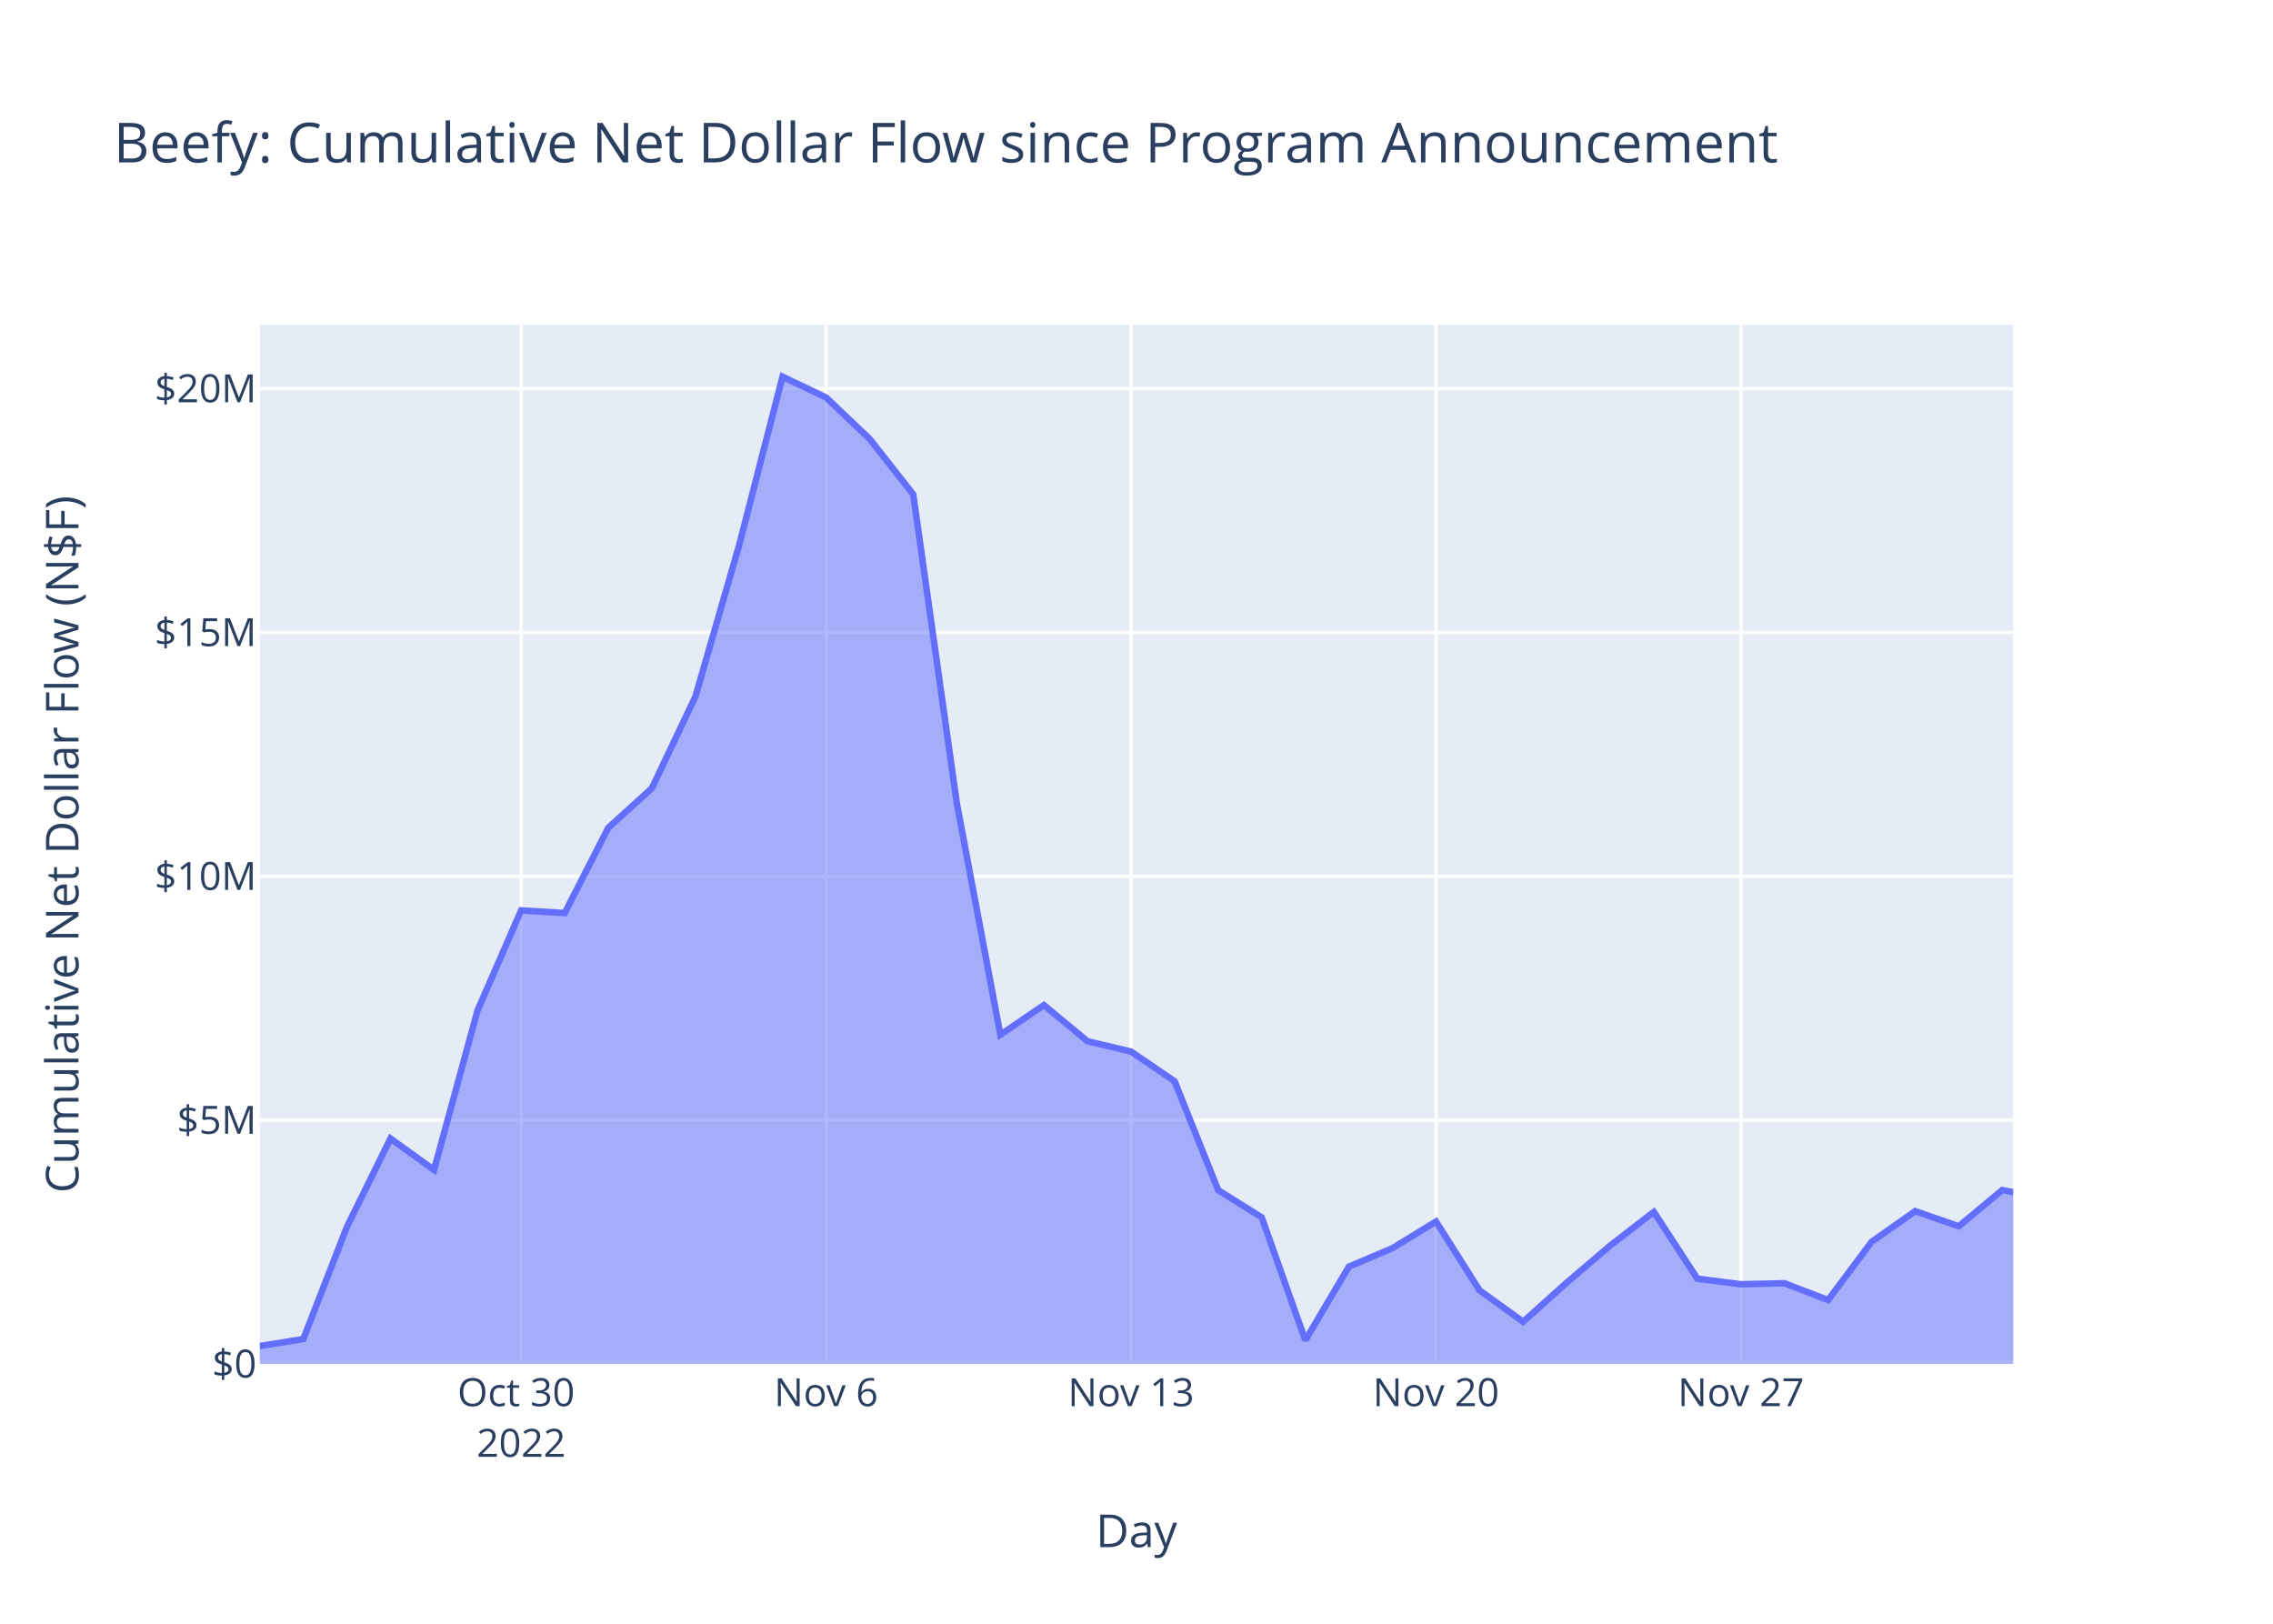
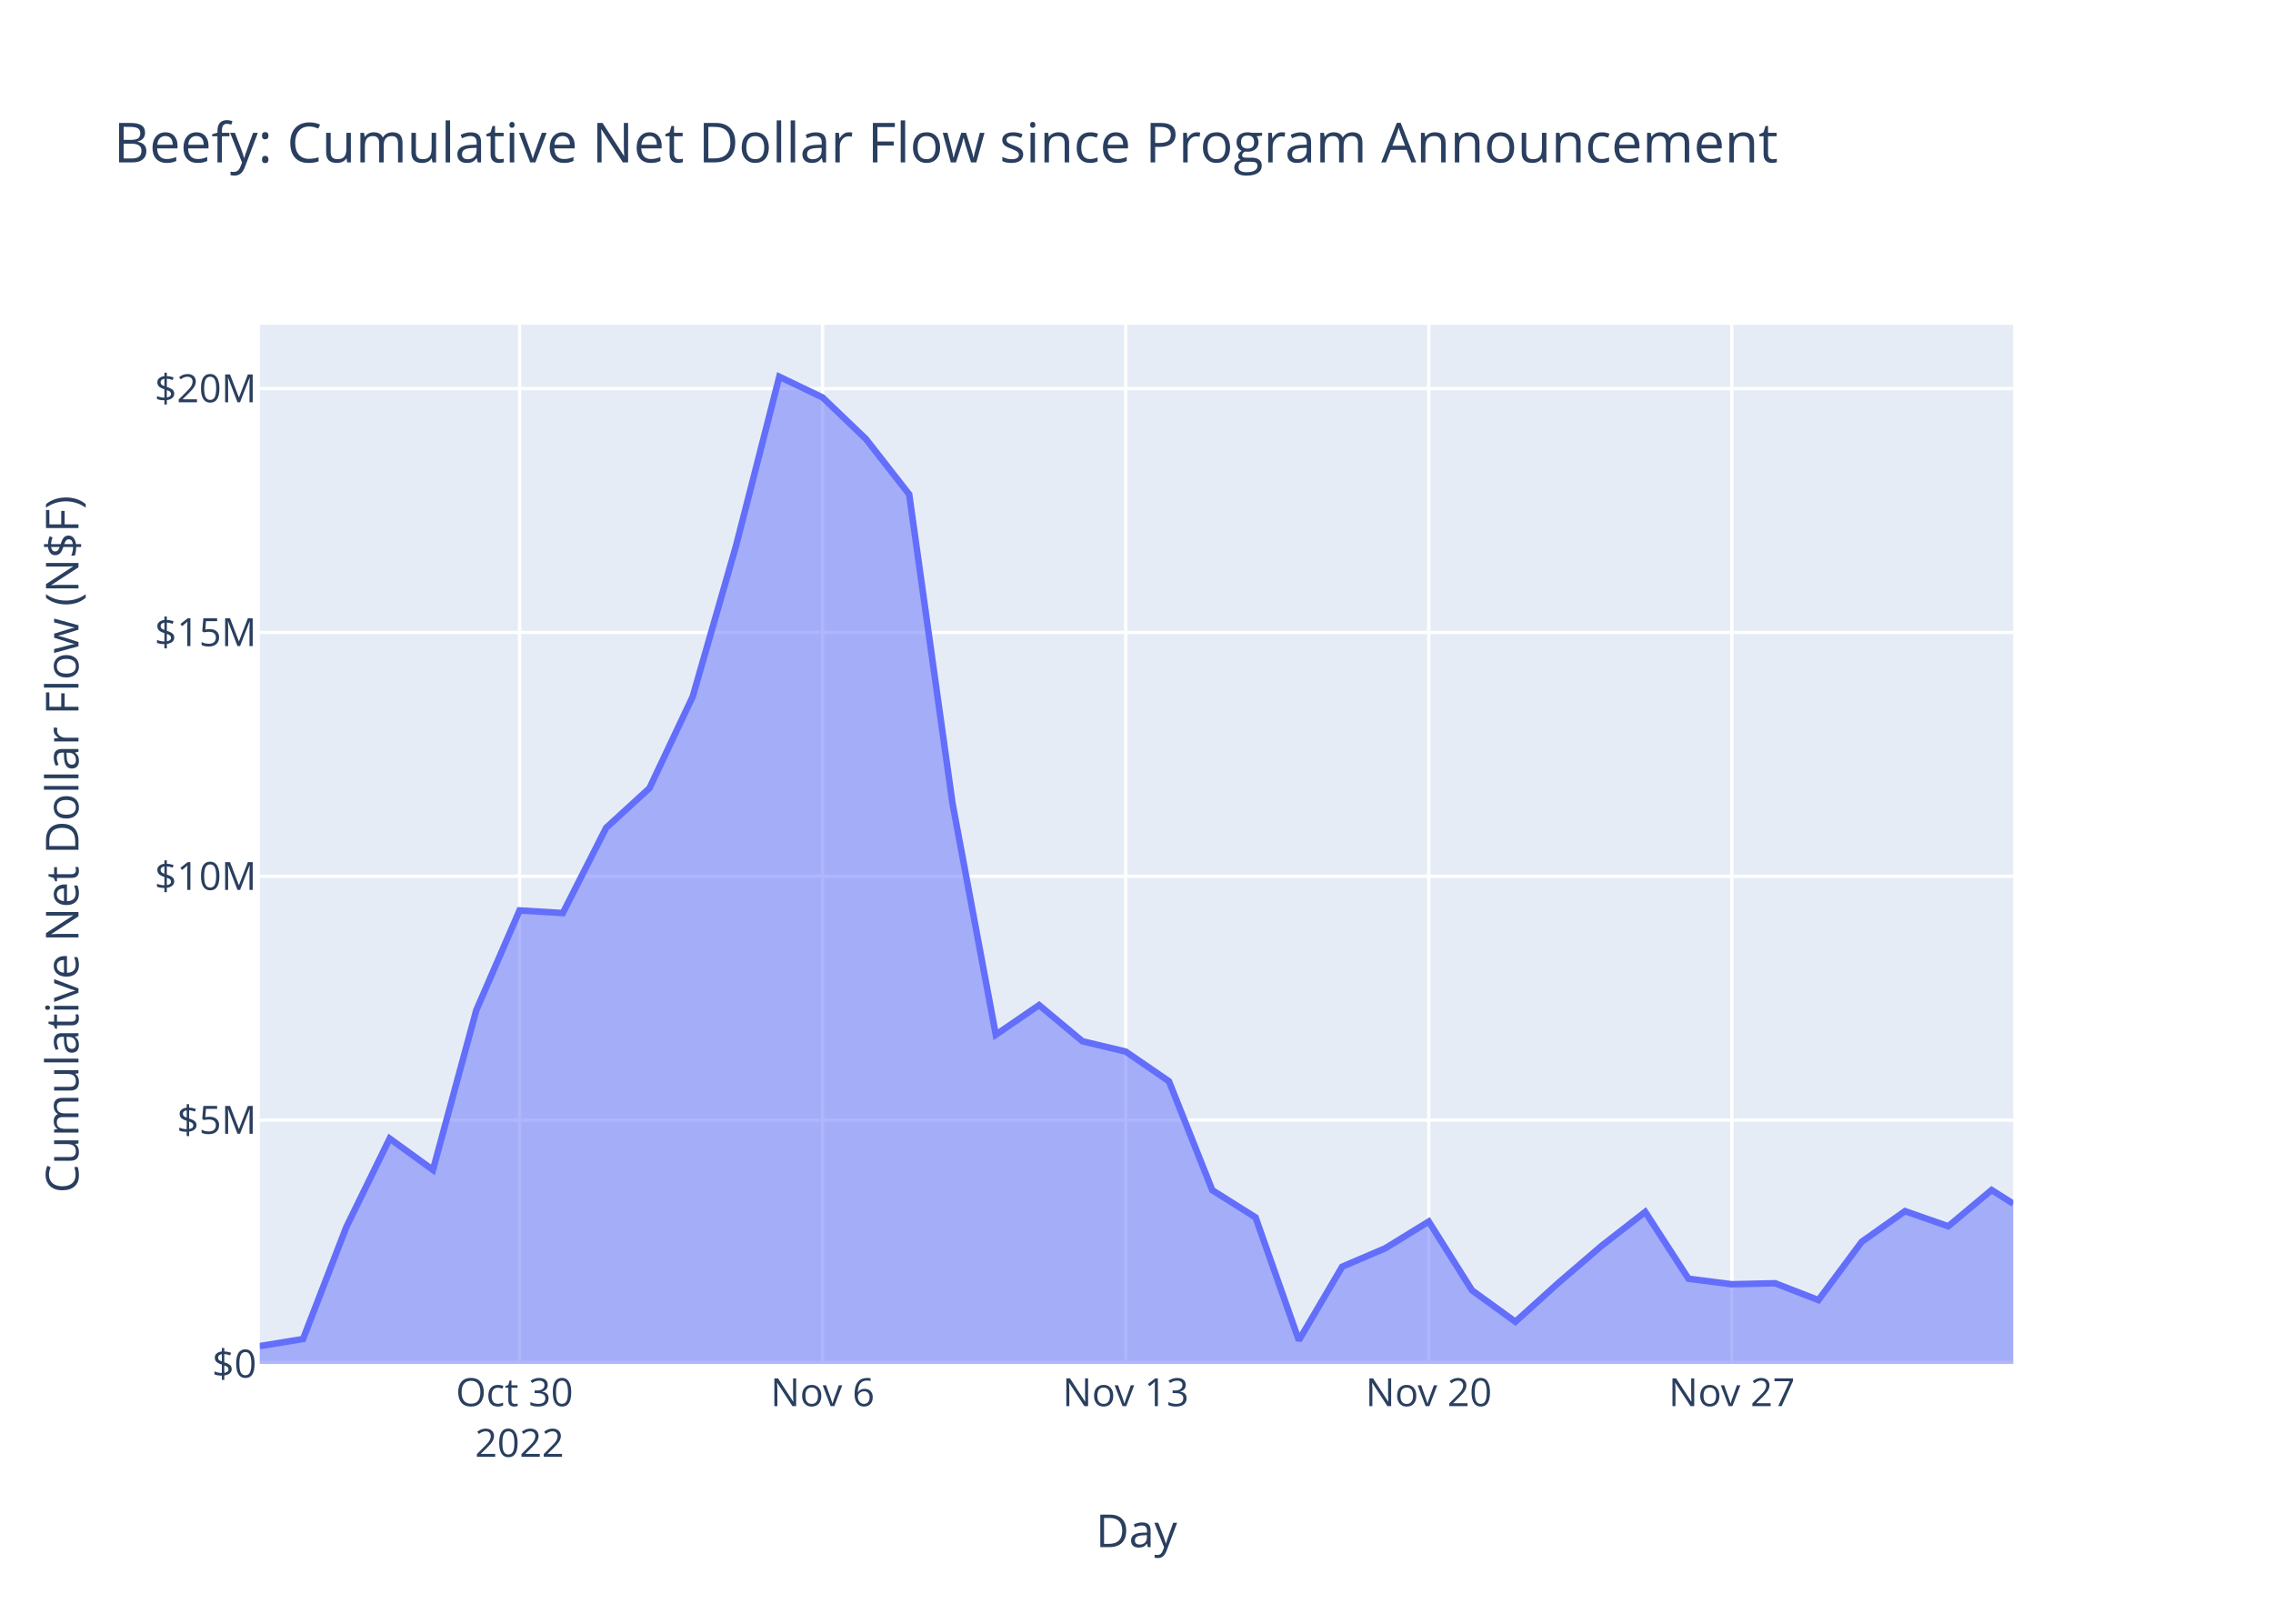
<svg xmlns="http://www.w3.org/2000/svg" class="main-svg" width="700" height="500" style="" viewBox="0 0 700 500">
  <rect x="0" y="0" width="700" height="500" style="fill: rgb(255, 255, 255); fill-opacity: 1;" />
-   <defs id="defs-6fc76a">
+   <defs id="defs-baf6d2">
    <g class="clips">
-       <clipPath id="clip6fc76axyplot" class="plotclip">
+       <clipPath id="clipbaf6d2xyplot" class="plotclip">
        <rect width="540" height="320" />
      </clipPath>
-       <clipPath class="axesclip" id="clip6fc76ax">
+       <clipPath class="axesclip" id="clipbaf6d2x">
        <rect x="80" y="0" width="540" height="500" />
      </clipPath>
-       <clipPath class="axesclip" id="clip6fc76ay">
+       <clipPath class="axesclip" id="clipbaf6d2y">
        <rect x="0" y="100" width="700" height="320" />
      </clipPath>
-       <clipPath class="axesclip" id="clip6fc76axy">
+       <clipPath class="axesclip" id="clipbaf6d2xy">
        <rect x="80" y="100" width="540" height="320" />
      </clipPath>
    </g>
    <g class="gradients" />
    <g class="patterns" />
  </defs>
  <g class="bglayer">
    <rect class="bg" x="80" y="100" width="540" height="320" style="fill: rgb(229, 236, 246); fill-opacity: 1; stroke-width: 0;" />
  </g>
  <g class="layer-below">
    <g class="imagelayer" />
    <g class="shapelayer" />
  </g>
  <g class="cartesianlayer">
    <g class="subplot xy">
      <g class="layer-subplot">
        <g class="shapelayer" />
        <g class="imagelayer" />
      </g>
      <g class="minor-gridlayer">
        <g class="x" />
        <g class="y" />
      </g>
      <g class="gridlayer">
        <g class="x">
-           <path class="xgrid crisp" transform="translate(160.5,0)" d="M0,100v320" style="stroke: rgb(255, 255, 255); stroke-opacity: 1; stroke-width: 1px;" />
-           <path class="xgrid crisp" transform="translate(254.41,0)" d="M0,100v320" style="stroke: rgb(255, 255, 255); stroke-opacity: 1; stroke-width: 1px;" />
-           <path class="xgrid crisp" transform="translate(348.32,0)" d="M0,100v320" style="stroke: rgb(255, 255, 255); stroke-opacity: 1; stroke-width: 1px;" />
-           <path class="xgrid crisp" transform="translate(442.24,0)" d="M0,100v320" style="stroke: rgb(255, 255, 255); stroke-opacity: 1; stroke-width: 1px;" />
-           <path class="xgrid crisp" transform="translate(536.15,0)" d="M0,100v320" style="stroke: rgb(255, 255, 255); stroke-opacity: 1; stroke-width: 1px;" />
+           <path class="xgrid crisp" transform="translate(160,0)" d="M0,100v320" style="stroke: rgb(255, 255, 255); stroke-opacity: 1; stroke-width: 1px;" />
+           <path class="xgrid crisp" transform="translate(253.33,0)" d="M0,100v320" style="stroke: rgb(255, 255, 255); stroke-opacity: 1; stroke-width: 1px;" />
+           <path class="xgrid crisp" transform="translate(346.67,0)" d="M0,100v320" style="stroke: rgb(255, 255, 255); stroke-opacity: 1; stroke-width: 1px;" />
+           <path class="xgrid crisp" transform="translate(440,0)" d="M0,100v320" style="stroke: rgb(255, 255, 255); stroke-opacity: 1; stroke-width: 1px;" />
+           <path class="xgrid crisp" transform="translate(533.34,0)" d="M0,100v320" style="stroke: rgb(255, 255, 255); stroke-opacity: 1; stroke-width: 1px;" />
        </g>
        <g class="y">
          <path class="ygrid crisp" transform="translate(0,344.92)" d="M80,0h540" style="stroke: rgb(255, 255, 255); stroke-opacity: 1; stroke-width: 1px;" />
          <path class="ygrid crisp" transform="translate(0,269.83)" d="M80,0h540" style="stroke: rgb(255, 255, 255); stroke-opacity: 1; stroke-width: 1px;" />
          <path class="ygrid crisp" transform="translate(0,194.75)" d="M80,0h540" style="stroke: rgb(255, 255, 255); stroke-opacity: 1; stroke-width: 1px;" />
          <path class="ygrid crisp" transform="translate(0,119.66)" d="M80,0h540" style="stroke: rgb(255, 255, 255); stroke-opacity: 1; stroke-width: 1px;" />
        </g>
      </g>
      <g class="zerolinelayer">
        <path class="yzl zl crisp" transform="translate(0,420)" d="M80,0h540" style="stroke: rgb(255, 255, 255); stroke-opacity: 1; stroke-width: 2px;" />
      </g>
      <path class="xlines-below" />
      <path class="ylines-below" />
      <g class="overlines-below" />
      <g class="xaxislayer-below" />
      <g class="yaxislayer-below" />
      <g class="overaxes-below" />
-       <g class="plot" transform="translate(80,100)" clip-path="url(#clip6fc76axyplot)">
+       <g class="plot" transform="translate(80,100)" clip-path="url(#clipbaf6d2xyplot)">
        <g class="scatterlayer mlayer">
-           <g class="trace scatter traceaaf21f" style="stroke-miterlimit: 2;">
+           <g class="trace scatter tracebb6c35" style="stroke-miterlimit: 2;">
            <g class="fills">
              <g>
-                 <path class="js-fill" d="M540,320L0,320L0,314.5L13.42,312.32L26.83,277.81L40.25,250.59L53.66,260.25L67.08,211.1L80.5,180.35L93.91,181.16L107.33,154.9L120.75,142.72L134.16,114.49L147.58,68.07L160.99,16L174.41,22.4L187.83,35.17L201.24,52.23L214.66,147.33L228.08,218.63L241.49,209.5L254.91,220.63L268.32,223.81L281.74,232.96L295.16,266.49L308.57,274.88L321.99,312.72L335.4,290.05L348.82,284.35L362.24,276.15L375.65,297.34L389.07,307L402.49,294.98L415.9,283.54L429.32,273.18L442.73,293.76L456.15,295.46L469.57,295.15L482.98,300.33L496.4,282.38L509.82,272.95L523.23,277.6L536.65,266.44L540,267.14" style="fill: rgb(99, 110, 250); fill-opacity: 0.5; stroke-width: 0;" />
+                 <path class="js-fill" d="M540,320L0,320L0,314.5L13.33,312.32L26.67,277.81L40,250.59L53.33,260.25L66.67,211.1L80,180.35L93.33,181.16L106.67,154.9L120,142.72L133.33,114.49L146.67,68.07L160,16L173.33,22.4L186.67,35.17L200,52.23L213.33,147.33L226.67,218.63L240,209.5L253.34,220.63L266.67,223.81L280,232.96L293.34,266.49L306.67,274.88L320,312.72L333.34,290.05L346.67,284.35L360,276.15L373.34,297.34L386.67,307L400,294.98L413.34,283.54L426.67,273.18L440,293.76L453.34,295.46L466.67,295.15L480,300.33L493.34,282.38L506.67,272.95L520,277.6L533.34,266.44L540,270.65" style="fill: rgb(99, 110, 250); fill-opacity: 0.5; stroke-width: 0;" />
              </g>
            </g>
            <g class="errorbars" />
            <g class="lines">
-               <path class="js-line" d="M0,314.5L13.42,312.32L26.83,277.81L40.25,250.59L53.66,260.25L67.08,211.1L80.5,180.35L93.91,181.16L107.33,154.9L120.75,142.72L134.16,114.49L147.58,68.07L160.99,16L174.41,22.4L187.83,35.17L201.24,52.23L214.66,147.33L228.08,218.63L241.49,209.5L254.91,220.63L268.32,223.81L281.74,232.96L295.16,266.49L308.57,274.88L321.99,312.72L335.4,290.05L348.82,284.35L362.24,276.15L375.65,297.34L389.07,307L402.49,294.98L415.9,283.54L429.32,273.18L442.73,293.76L456.15,295.46L469.57,295.15L482.98,300.33L496.4,282.38L509.82,272.95L523.23,277.6L536.65,266.44L540,267.14" style="vector-effect: non-scaling-stroke; fill: none; stroke: rgb(99, 110, 250); stroke-opacity: 1; stroke-width: 2px; opacity: 1;" />
+               <path class="js-line" d="M0,314.5L13.33,312.32L26.67,277.81L40,250.59L53.33,260.25L66.67,211.1L80,180.35L93.33,181.16L106.67,154.9L120,142.72L133.33,114.49L146.67,68.07L160,16L173.33,22.4L186.67,35.17L200,52.23L213.33,147.33L226.67,218.63L240,209.5L253.34,220.63L266.67,223.81L280,232.96L293.34,266.49L306.67,274.88L320,312.72L333.34,290.05L346.67,284.35L360,276.15L373.34,297.34L386.67,307L400,294.98L413.34,283.54L426.67,273.18L440,293.76L453.34,295.46L466.67,295.15L480,300.33L493.34,282.38L506.67,272.95L520,277.6L533.34,266.44L540,270.65" style="vector-effect: non-scaling-stroke; fill: none; stroke: rgb(99, 110, 250); stroke-opacity: 1; stroke-width: 2px; opacity: 1;" />
            </g>
            <g class="points" />
            <g class="text" />
          </g>
        </g>
      </g>
      <g class="overplot" />
      <path class="xlines-above crisp" d="M0,0" style="fill: none;" />
      <path class="ylines-above crisp" d="M0,0" style="fill: none;" />
      <g class="overlines-above" />
      <g class="xaxislayer-above">
        <g class="xtick">
-           <text text-anchor="middle" x="0" y="433" transform="translate(160.5,0)" style="font-family: 'Open Sans', verdana, arial, sans-serif; font-size: 12px; fill: rgb(42, 63, 95); fill-opacity: 1; white-space: pre; opacity: 1;">
+           <text text-anchor="middle" x="0" y="433" transform="translate(160,0)" style="font-family: 'Open Sans', verdana, arial, sans-serif; font-size: 12px; fill: rgb(42, 63, 95); fill-opacity: 1; white-space: pre; opacity: 1;">
            <tspan class="line" dy="0em" x="0" y="433">Oct 30</tspan>
            <tspan class="line" dy="1.3em" x="0" y="433">2022</tspan>
          </text>
        </g>
        <g class="xtick">
-           <text text-anchor="middle" x="0" y="433" style="font-family: 'Open Sans', verdana, arial, sans-serif; font-size: 12px; fill: rgb(42, 63, 95); fill-opacity: 1; white-space: pre; opacity: 1;" transform="translate(254.41,0)">Nov 6</text>
+           <text text-anchor="middle" x="0" y="433" style="font-family: 'Open Sans', verdana, arial, sans-serif; font-size: 12px; fill: rgb(42, 63, 95); fill-opacity: 1; white-space: pre; opacity: 1;" transform="translate(253.33,0)">Nov 6</text>
        </g>
        <g class="xtick">
-           <text text-anchor="middle" x="0" y="433" style="font-family: 'Open Sans', verdana, arial, sans-serif; font-size: 12px; fill: rgb(42, 63, 95); fill-opacity: 1; white-space: pre; opacity: 1;" transform="translate(348.32,0)">Nov 13</text>
+           <text text-anchor="middle" x="0" y="433" style="font-family: 'Open Sans', verdana, arial, sans-serif; font-size: 12px; fill: rgb(42, 63, 95); fill-opacity: 1; white-space: pre; opacity: 1;" transform="translate(346.67,0)">Nov 13</text>
        </g>
        <g class="xtick">
-           <text text-anchor="middle" x="0" y="433" style="font-family: 'Open Sans', verdana, arial, sans-serif; font-size: 12px; fill: rgb(42, 63, 95); fill-opacity: 1; white-space: pre; opacity: 1;" transform="translate(442.24,0)">Nov 20</text>
+           <text text-anchor="middle" x="0" y="433" style="font-family: 'Open Sans', verdana, arial, sans-serif; font-size: 12px; fill: rgb(42, 63, 95); fill-opacity: 1; white-space: pre; opacity: 1;" transform="translate(440,0)">Nov 20</text>
        </g>
        <g class="xtick">
-           <text text-anchor="middle" x="0" y="433" style="font-family: 'Open Sans', verdana, arial, sans-serif; font-size: 12px; fill: rgb(42, 63, 95); fill-opacity: 1; white-space: pre; opacity: 1;" transform="translate(536.15,0)">Nov 27</text>
+           <text text-anchor="middle" x="0" y="433" style="font-family: 'Open Sans', verdana, arial, sans-serif; font-size: 12px; fill: rgb(42, 63, 95); fill-opacity: 1; white-space: pre; opacity: 1;" transform="translate(533.34,0)">Nov 27</text>
        </g>
      </g>
      <g class="yaxislayer-above">
        <g class="ytick">
          <text text-anchor="end" x="79" y="4.2" transform="translate(0,420)" style="font-family: 'Open Sans', verdana, arial, sans-serif; font-size: 12px; fill: rgb(42, 63, 95); fill-opacity: 1; white-space: pre; opacity: 1;">$0</text>
        </g>
        <g class="ytick">
          <text text-anchor="end" x="79" y="4.2" style="font-family: 'Open Sans', verdana, arial, sans-serif; font-size: 12px; fill: rgb(42, 63, 95); fill-opacity: 1; white-space: pre; opacity: 1;" transform="translate(0,344.92)">$5M</text>
        </g>
        <g class="ytick">
          <text text-anchor="end" x="79" y="4.2" style="font-family: 'Open Sans', verdana, arial, sans-serif; font-size: 12px; fill: rgb(42, 63, 95); fill-opacity: 1; white-space: pre; opacity: 1;" transform="translate(0,269.83)">$10M</text>
        </g>
        <g class="ytick">
          <text text-anchor="end" x="79" y="4.2" style="font-family: 'Open Sans', verdana, arial, sans-serif; font-size: 12px; fill: rgb(42, 63, 95); fill-opacity: 1; white-space: pre; opacity: 1;" transform="translate(0,194.75)">$15M</text>
        </g>
        <g class="ytick">
          <text text-anchor="end" x="79" y="4.2" style="font-family: 'Open Sans', verdana, arial, sans-serif; font-size: 12px; fill: rgb(42, 63, 95); fill-opacity: 1; white-space: pre; opacity: 1;" transform="translate(0,119.66)">$20M</text>
        </g>
      </g>
      <g class="overaxes-above" />
    </g>
  </g>
  <g class="polarlayer" />
  <g class="smithlayer" />
  <g class="ternarylayer" />
  <g class="geolayer" />
  <g class="funnelarealayer" />
  <g class="pielayer" />
  <g class="iciclelayer" />
  <g class="treemaplayer" />
  <g class="sunburstlayer" />
  <g class="glimages" />
-   <defs id="topdefs-6fc76a">
+   <defs id="topdefs-baf6d2">
    <g class="clips" />
  </defs>
  <g class="layer-above">
    <g class="imagelayer" />
    <g class="shapelayer" />
  </g>
  <g class="infolayer">
    <g class="g-gtitle">
      <text class="gtitle" x="35" y="50" text-anchor="start" dy="0em" style="font-family: 'Open Sans', verdana, arial, sans-serif; font-size: 17px; fill: rgb(42, 63, 95); opacity: 1; font-weight: normal; white-space: pre;">Beefy: Cumulative Net Dollar Flow since Program Announcement</text>
    </g>
    <g class="g-xtitle">
      <text class="xtitle" x="350" y="476.409" text-anchor="middle" style="font-family: 'Open Sans', verdana, arial, sans-serif; font-size: 14px; fill: rgb(42, 63, 95); opacity: 1; font-weight: normal; white-space: pre;">Day</text>
    </g>
    <g class="g-ytitle">
      <text class="ytitle" transform="rotate(-90,24.16875,260)" x="24.169" y="260" text-anchor="middle" style="font-family: 'Open Sans', verdana, arial, sans-serif; font-size: 14px; fill: rgb(42, 63, 95); opacity: 1; font-weight: normal; white-space: pre;">Cumulative Net Dollar Flow (N$F)</text>
    </g>
  </g>
</svg>
